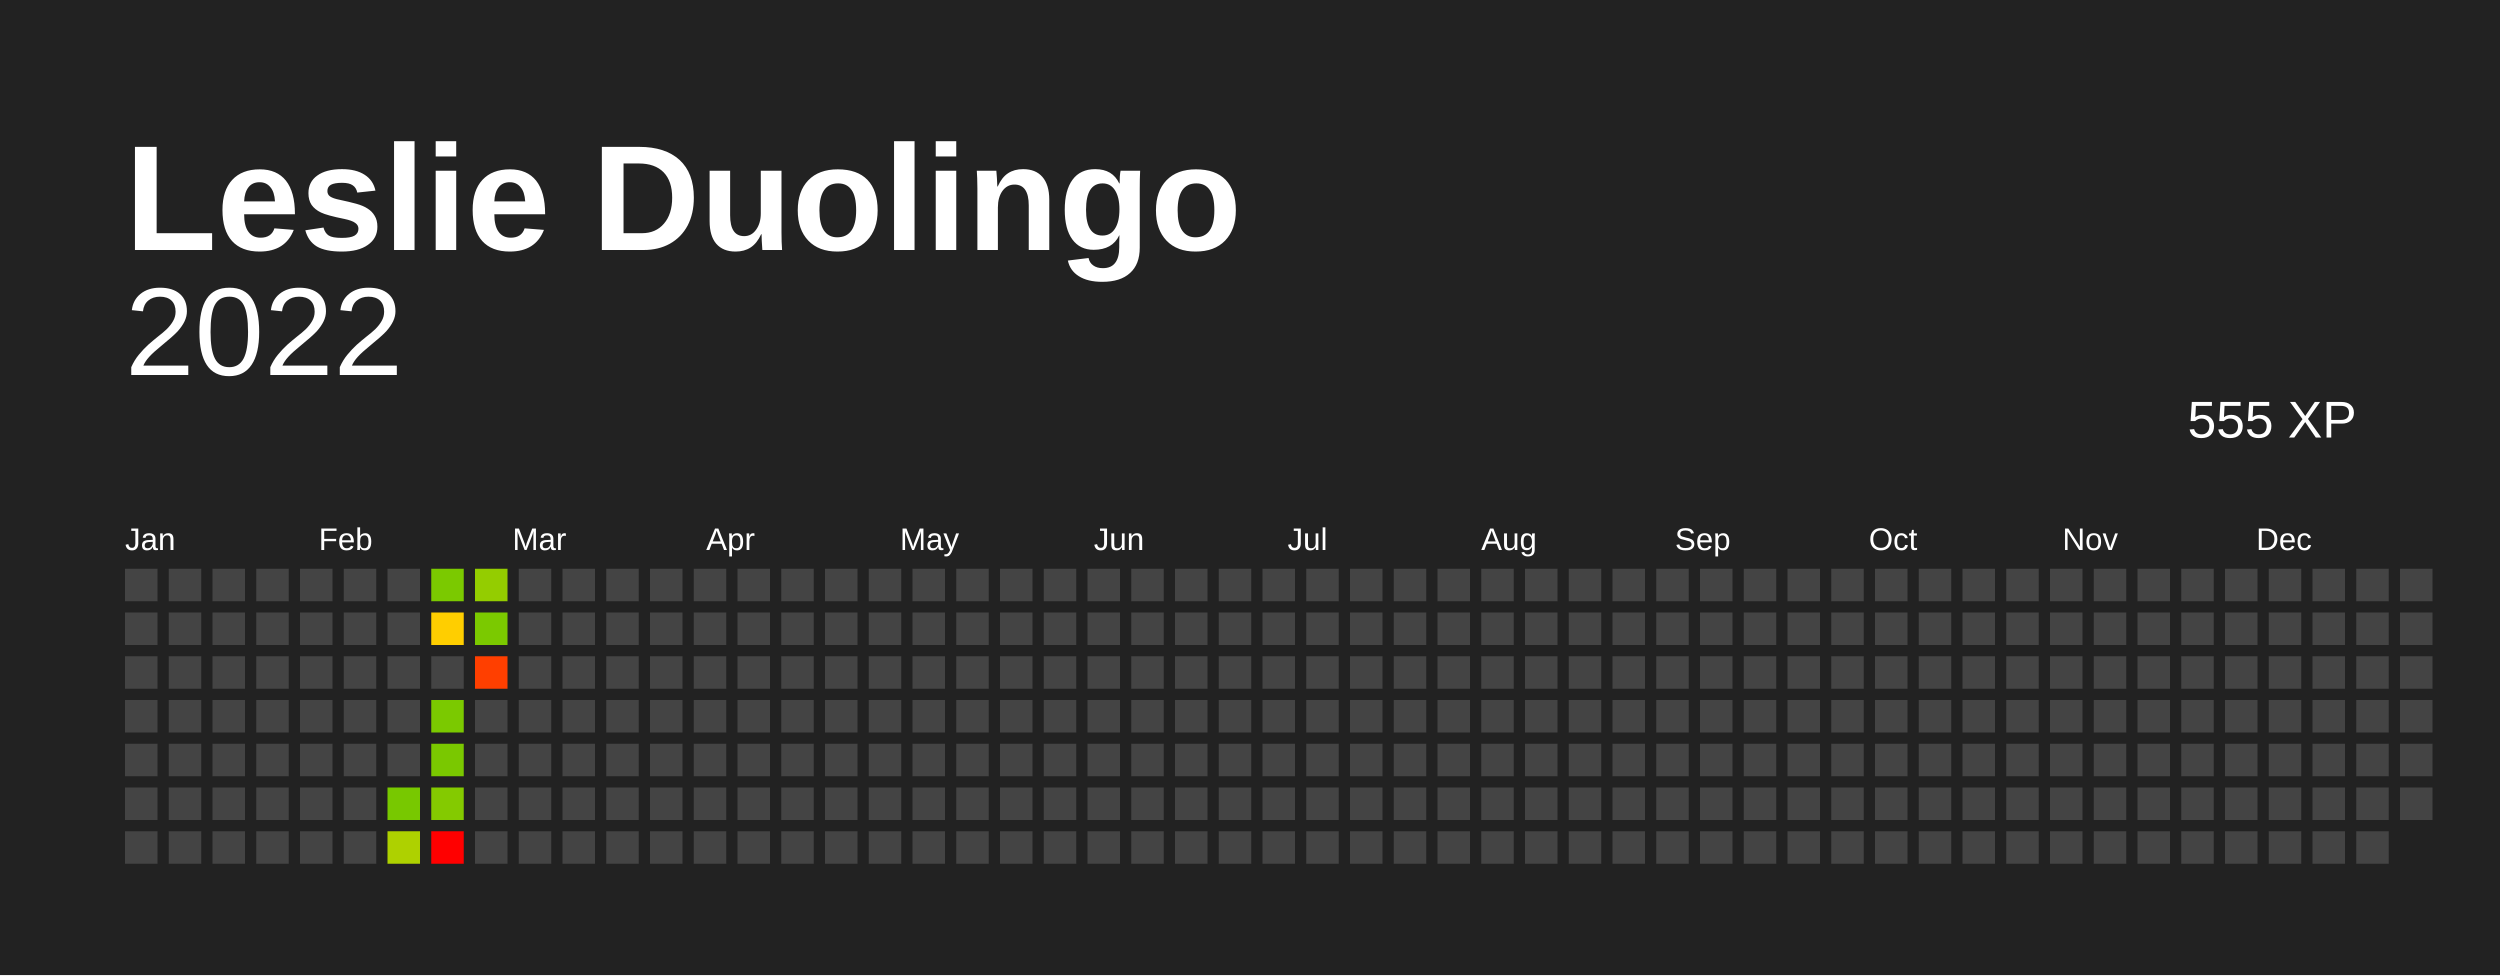
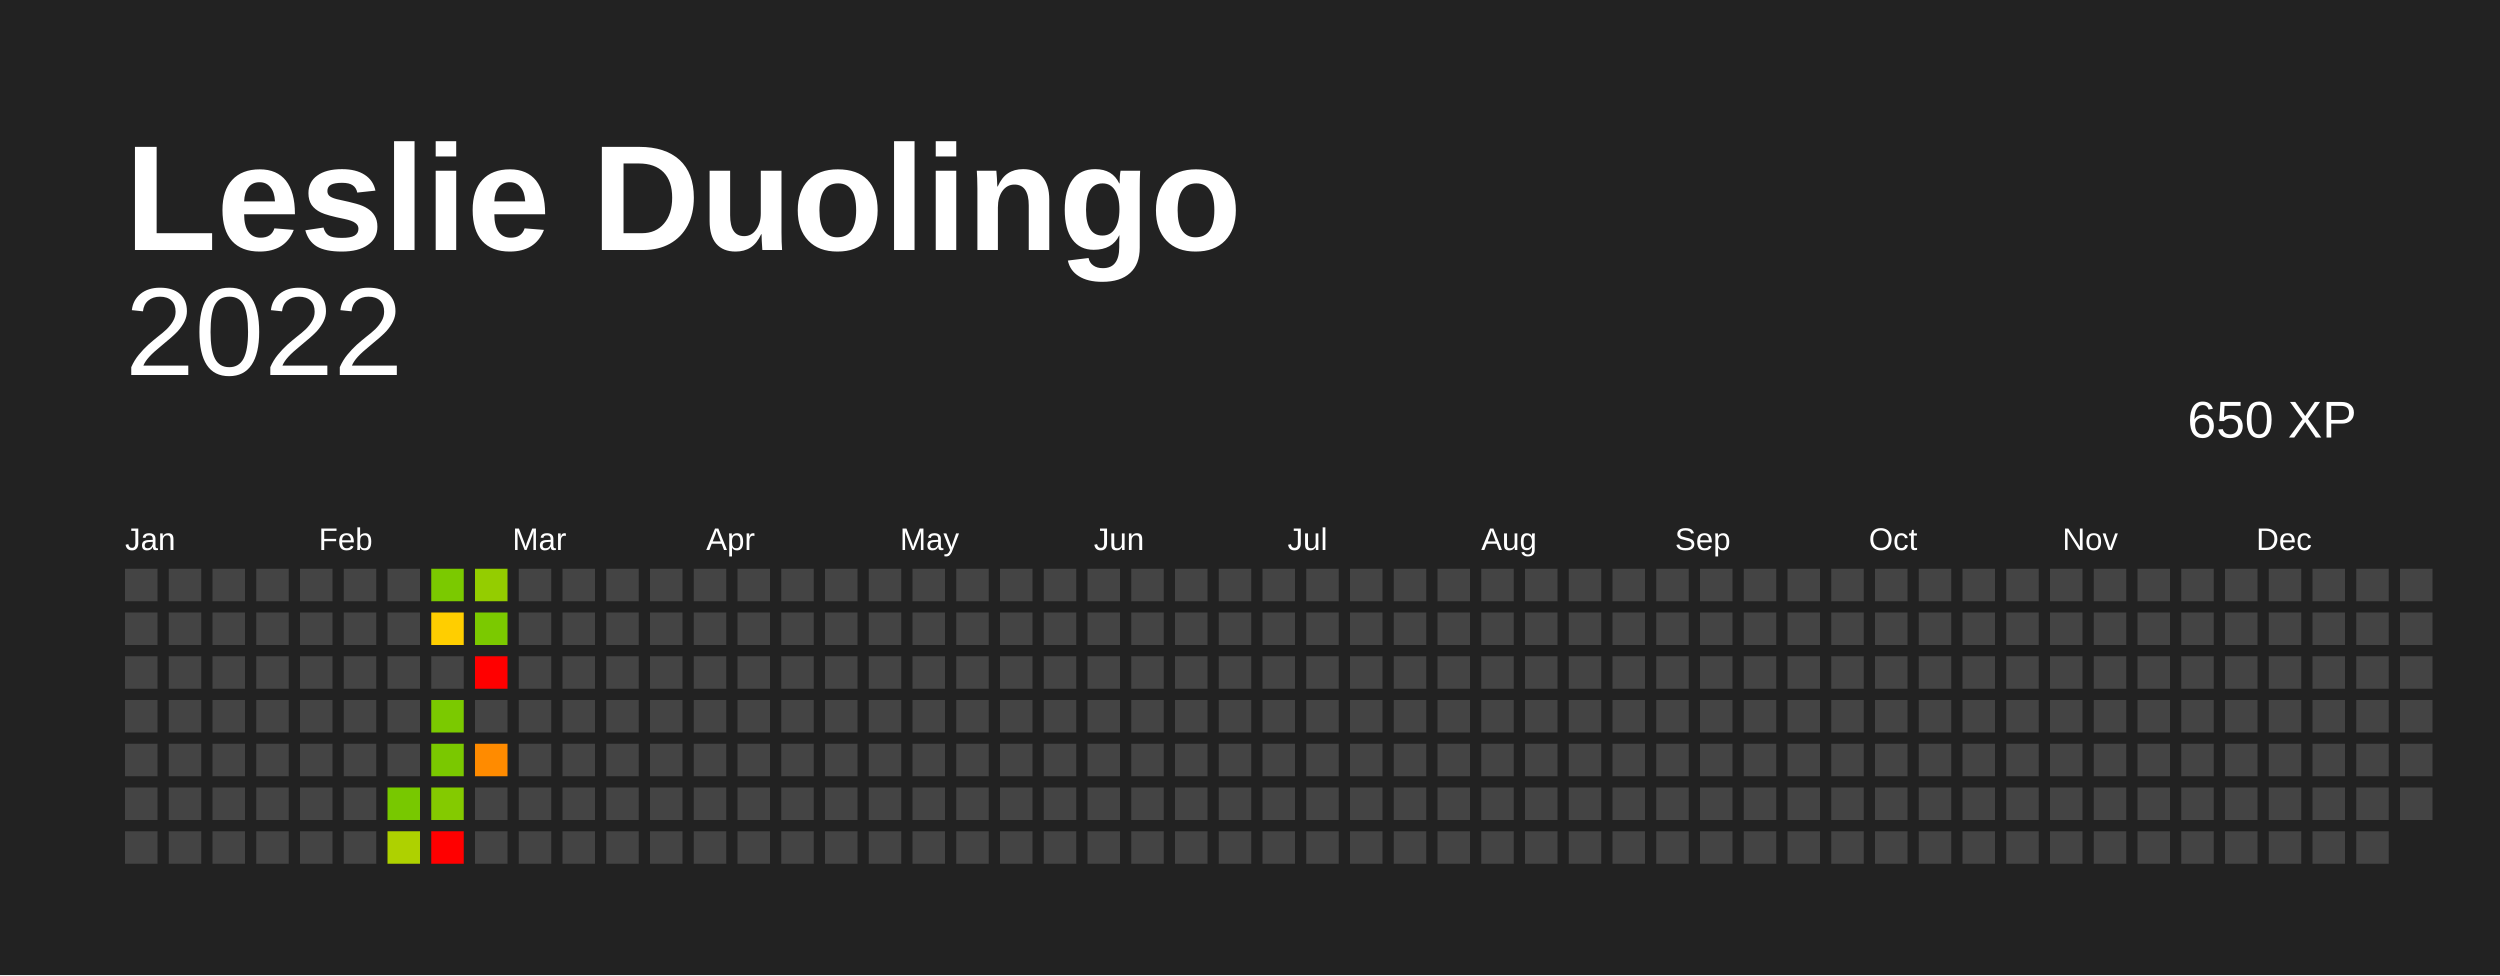
<svg xmlns="http://www.w3.org/2000/svg" baseProfile="full" height="78mm" version="1.1" viewBox="0,0,200,78" width="200mm">
  <defs />
  <rect fill="#222222" height="78" width="200" x="0" y="0" />
  <text fill="#FFFFFF" style="font-size:12px; font-family:Arial; font-weight:bold;" x="10" y="20">Leslie Duolingo</text>
  <text alignment-baseline="hanging" fill="#FFFFFF" style="font-size:10.0px; font-family:Arial;" x="10" y="30">2022</text>
-   <text alignment-baseline="hanging" fill="#FFFFFF" style="font-size:4.125px; font-family:Arial;" x="175" y="35">555 XP</text>
+   <text alignment-baseline="hanging" fill="#FFFFFF" style="font-size:4.125px; font-family:Arial;" x="175" y="35">650 XP</text>
  <text fill="#FFFFFF" style="font-size:2.5px; font-family:Arial" x="10.0" y="44">Jan</text>
  <text fill="#FFFFFF" style="font-size:2.5px; font-family:Arial" x="25.5" y="44">Feb</text>
  <text fill="#FFFFFF" style="font-size:2.5px; font-family:Arial" x="41.0" y="44">Mar</text>
  <text fill="#FFFFFF" style="font-size:2.5px; font-family:Arial" x="56.5" y="44">Apr</text>
  <text fill="#FFFFFF" style="font-size:2.5px; font-family:Arial" x="72.0" y="44">May</text>
  <text fill="#FFFFFF" style="font-size:2.5px; font-family:Arial" x="87.5" y="44">Jun</text>
  <text fill="#FFFFFF" style="font-size:2.5px; font-family:Arial" x="103.0" y="44">Jul</text>
  <text fill="#FFFFFF" style="font-size:2.5px; font-family:Arial" x="118.5" y="44">Aug</text>
  <text fill="#FFFFFF" style="font-size:2.5px; font-family:Arial" x="134.0" y="44">Sep</text>
  <text fill="#FFFFFF" style="font-size:2.5px; font-family:Arial" x="149.5" y="44">Oct</text>
  <text fill="#FFFFFF" style="font-size:2.5px; font-family:Arial" x="165.0" y="44">Nov</text>
  <text fill="#FFFFFF" style="font-size:2.5px; font-family:Arial" x="180.5" y="44">Dec</text>
  <rect fill="#444444" height="2.6" width="2.6" x="10.0" y="45.5" />
  <rect fill="#444444" height="2.6" width="2.6" x="10.0" y="49.0" />
  <rect fill="#444444" height="2.6" width="2.6" x="10.0" y="52.5" />
  <rect fill="#444444" height="2.6" width="2.6" x="10.0" y="56.0" />
  <rect fill="#444444" height="2.6" width="2.6" x="10.0" y="59.5" />
  <rect fill="#444444" height="2.6" width="2.6" x="10.0" y="63.0" />
  <rect fill="#444444" height="2.6" width="2.6" x="10.0" y="66.5" />
  <rect fill="#444444" height="2.6" width="2.6" x="13.5" y="45.5" />
  <rect fill="#444444" height="2.6" width="2.6" x="13.5" y="49.0" />
  <rect fill="#444444" height="2.6" width="2.6" x="13.5" y="52.5" />
  <rect fill="#444444" height="2.6" width="2.6" x="13.5" y="56.0" />
  <rect fill="#444444" height="2.6" width="2.6" x="13.5" y="59.5" />
  <rect fill="#444444" height="2.6" width="2.6" x="13.5" y="63.0" />
  <rect fill="#444444" height="2.6" width="2.6" x="13.5" y="66.5" />
  <rect fill="#444444" height="2.6" width="2.6" x="17.0" y="45.5" />
  <rect fill="#444444" height="2.6" width="2.6" x="17.0" y="49.0" />
  <rect fill="#444444" height="2.6" width="2.6" x="17.0" y="52.5" />
  <rect fill="#444444" height="2.6" width="2.6" x="17.0" y="56.0" />
  <rect fill="#444444" height="2.6" width="2.6" x="17.0" y="59.5" />
  <rect fill="#444444" height="2.6" width="2.6" x="17.0" y="63.0" />
  <rect fill="#444444" height="2.6" width="2.6" x="17.0" y="66.5" />
  <rect fill="#444444" height="2.6" width="2.6" x="20.5" y="45.5" />
  <rect fill="#444444" height="2.6" width="2.6" x="20.5" y="49.0" />
  <rect fill="#444444" height="2.6" width="2.6" x="20.5" y="52.5" />
  <rect fill="#444444" height="2.6" width="2.6" x="20.5" y="56.0" />
  <rect fill="#444444" height="2.6" width="2.6" x="20.5" y="59.5" />
  <rect fill="#444444" height="2.6" width="2.6" x="20.5" y="63.0" />
  <rect fill="#444444" height="2.6" width="2.6" x="20.5" y="66.5" />
  <rect fill="#444444" height="2.6" width="2.6" x="24.0" y="45.5" />
  <rect fill="#444444" height="2.6" width="2.6" x="24.0" y="49.0" />
  <rect fill="#444444" height="2.6" width="2.6" x="24.0" y="52.5" />
  <rect fill="#444444" height="2.6" width="2.6" x="24.0" y="56.0" />
  <rect fill="#444444" height="2.6" width="2.6" x="24.0" y="59.5" />
  <rect fill="#444444" height="2.6" width="2.6" x="24.0" y="63.0" />
  <rect fill="#444444" height="2.6" width="2.6" x="24.0" y="66.5" />
  <rect fill="#444444" height="2.6" width="2.6" x="27.5" y="45.5" />
  <rect fill="#444444" height="2.6" width="2.6" x="27.5" y="49.0" />
  <rect fill="#444444" height="2.6" width="2.6" x="27.5" y="52.5" />
  <rect fill="#444444" height="2.6" width="2.6" x="27.5" y="56.0" />
  <rect fill="#444444" height="2.6" width="2.6" x="27.5" y="59.5" />
  <rect fill="#444444" height="2.6" width="2.6" x="27.5" y="63.0" />
  <rect fill="#444444" height="2.6" width="2.6" x="27.5" y="66.5" />
  <rect fill="#444444" height="2.6" width="2.6" x="31.0" y="45.5" />
  <rect fill="#444444" height="2.6" width="2.6" x="31.0" y="49.0" />
  <rect fill="#444444" height="2.6" width="2.6" x="31.0" y="52.5" />
  <rect fill="#444444" height="2.6" width="2.6" x="31.0" y="56.0" />
  <rect fill="#444444" height="2.6" width="2.6" x="31.0" y="59.5" />
  <rect fill="#78c800" height="2.6" width="2.6" x="31.0" y="63.0" />
  <rect fill="#aed100" height="2.6" width="2.6" x="31.0" y="66.5" />
  <rect fill="#7bc900" height="2.6" width="2.6" x="34.5" y="45.5" />
  <rect fill="#ffce00" height="2.6" width="2.6" x="34.5" y="49.0" />
  <rect fill="#444444" height="2.6" width="2.6" x="34.5" y="52.5" />
  <rect fill="#7bc900" height="2.6" width="2.6" x="34.5" y="56.0" />
  <rect fill="#7ac800" height="2.6" width="2.6" x="34.5" y="59.5" />
  <rect fill="#84ca00" height="2.6" width="2.6" x="34.5" y="63.0" />
  <rect fill="red" height="2.6" width="2.6" x="34.5" y="66.5" />
  <rect fill="#94cd00" height="2.6" width="2.6" x="38.0" y="45.5" />
  <rect fill="#7bc900" height="2.6" width="2.6" x="38.0" y="49.0" />
-   <rect fill="#ff3f00" height="2.6" width="2.6" x="38.0" y="52.5" />
+   <rect fill="red" height="2.6" width="2.6" x="38.0" y="52.5" />
  <rect fill="#444444" height="2.6" width="2.6" x="38.0" y="56.0" />
-   <rect fill="#444444" height="2.6" width="2.6" x="38.0" y="59.5" />
+   <rect fill="#ff8b00" height="2.6" width="2.6" x="38.0" y="59.5" />
  <rect fill="#444444" height="2.6" width="2.6" x="38.0" y="63.0" />
  <rect fill="#444444" height="2.6" width="2.6" x="38.0" y="66.5" />
  <rect fill="#444444" height="2.6" width="2.6" x="41.5" y="45.5" />
  <rect fill="#444444" height="2.6" width="2.6" x="41.5" y="49.0" />
  <rect fill="#444444" height="2.6" width="2.6" x="41.5" y="52.5" />
  <rect fill="#444444" height="2.6" width="2.6" x="41.5" y="56.0" />
  <rect fill="#444444" height="2.6" width="2.6" x="41.5" y="59.5" />
  <rect fill="#444444" height="2.6" width="2.6" x="41.5" y="63.0" />
  <rect fill="#444444" height="2.6" width="2.6" x="41.5" y="66.5" />
  <rect fill="#444444" height="2.6" width="2.6" x="45.0" y="45.5" />
  <rect fill="#444444" height="2.6" width="2.6" x="45.0" y="49.0" />
  <rect fill="#444444" height="2.6" width="2.6" x="45.0" y="52.5" />
  <rect fill="#444444" height="2.6" width="2.6" x="45.0" y="56.0" />
  <rect fill="#444444" height="2.6" width="2.6" x="45.0" y="59.5" />
  <rect fill="#444444" height="2.6" width="2.6" x="45.0" y="63.0" />
  <rect fill="#444444" height="2.6" width="2.6" x="45.0" y="66.5" />
  <rect fill="#444444" height="2.6" width="2.6" x="48.5" y="45.5" />
  <rect fill="#444444" height="2.6" width="2.6" x="48.5" y="49.0" />
  <rect fill="#444444" height="2.6" width="2.6" x="48.5" y="52.5" />
  <rect fill="#444444" height="2.6" width="2.6" x="48.5" y="56.0" />
  <rect fill="#444444" height="2.6" width="2.6" x="48.5" y="59.5" />
  <rect fill="#444444" height="2.6" width="2.6" x="48.5" y="63.0" />
  <rect fill="#444444" height="2.6" width="2.6" x="48.5" y="66.5" />
  <rect fill="#444444" height="2.6" width="2.6" x="52.0" y="45.5" />
  <rect fill="#444444" height="2.6" width="2.6" x="52.0" y="49.0" />
  <rect fill="#444444" height="2.6" width="2.6" x="52.0" y="52.5" />
  <rect fill="#444444" height="2.6" width="2.6" x="52.0" y="56.0" />
  <rect fill="#444444" height="2.6" width="2.6" x="52.0" y="59.5" />
  <rect fill="#444444" height="2.6" width="2.6" x="52.0" y="63.0" />
  <rect fill="#444444" height="2.6" width="2.6" x="52.0" y="66.5" />
  <rect fill="#444444" height="2.6" width="2.6" x="55.5" y="45.5" />
  <rect fill="#444444" height="2.6" width="2.6" x="55.5" y="49.0" />
  <rect fill="#444444" height="2.6" width="2.6" x="55.5" y="52.5" />
  <rect fill="#444444" height="2.6" width="2.6" x="55.5" y="56.0" />
  <rect fill="#444444" height="2.6" width="2.6" x="55.5" y="59.5" />
  <rect fill="#444444" height="2.6" width="2.6" x="55.5" y="63.0" />
  <rect fill="#444444" height="2.6" width="2.6" x="55.5" y="66.5" />
  <rect fill="#444444" height="2.6" width="2.6" x="59.0" y="45.5" />
  <rect fill="#444444" height="2.6" width="2.6" x="59.0" y="49.0" />
  <rect fill="#444444" height="2.6" width="2.6" x="59.0" y="52.5" />
  <rect fill="#444444" height="2.6" width="2.6" x="59.0" y="56.0" />
  <rect fill="#444444" height="2.6" width="2.6" x="59.0" y="59.5" />
  <rect fill="#444444" height="2.6" width="2.6" x="59.0" y="63.0" />
  <rect fill="#444444" height="2.6" width="2.6" x="59.0" y="66.5" />
  <rect fill="#444444" height="2.6" width="2.6" x="62.5" y="45.5" />
  <rect fill="#444444" height="2.6" width="2.6" x="62.5" y="49.0" />
  <rect fill="#444444" height="2.6" width="2.6" x="62.5" y="52.5" />
  <rect fill="#444444" height="2.6" width="2.6" x="62.5" y="56.0" />
  <rect fill="#444444" height="2.6" width="2.6" x="62.5" y="59.5" />
  <rect fill="#444444" height="2.6" width="2.6" x="62.5" y="63.0" />
  <rect fill="#444444" height="2.6" width="2.6" x="62.5" y="66.5" />
  <rect fill="#444444" height="2.6" width="2.6" x="66.0" y="45.5" />
  <rect fill="#444444" height="2.6" width="2.6" x="66.0" y="49.0" />
  <rect fill="#444444" height="2.6" width="2.6" x="66.0" y="52.5" />
  <rect fill="#444444" height="2.6" width="2.6" x="66.0" y="56.0" />
  <rect fill="#444444" height="2.6" width="2.6" x="66.0" y="59.5" />
  <rect fill="#444444" height="2.6" width="2.6" x="66.0" y="63.0" />
  <rect fill="#444444" height="2.6" width="2.6" x="66.0" y="66.5" />
  <rect fill="#444444" height="2.6" width="2.6" x="69.5" y="45.5" />
  <rect fill="#444444" height="2.6" width="2.6" x="69.5" y="49.0" />
  <rect fill="#444444" height="2.6" width="2.6" x="69.5" y="52.5" />
  <rect fill="#444444" height="2.6" width="2.6" x="69.5" y="56.0" />
  <rect fill="#444444" height="2.6" width="2.6" x="69.5" y="59.5" />
  <rect fill="#444444" height="2.6" width="2.6" x="69.5" y="63.0" />
  <rect fill="#444444" height="2.6" width="2.6" x="69.5" y="66.5" />
  <rect fill="#444444" height="2.6" width="2.6" x="73.0" y="45.5" />
  <rect fill="#444444" height="2.6" width="2.6" x="73.0" y="49.0" />
  <rect fill="#444444" height="2.6" width="2.6" x="73.0" y="52.5" />
  <rect fill="#444444" height="2.6" width="2.6" x="73.0" y="56.0" />
  <rect fill="#444444" height="2.6" width="2.6" x="73.0" y="59.5" />
  <rect fill="#444444" height="2.6" width="2.6" x="73.0" y="63.0" />
  <rect fill="#444444" height="2.6" width="2.6" x="73.0" y="66.5" />
  <rect fill="#444444" height="2.6" width="2.6" x="76.5" y="45.5" />
  <rect fill="#444444" height="2.6" width="2.6" x="76.5" y="49.0" />
  <rect fill="#444444" height="2.6" width="2.6" x="76.5" y="52.5" />
  <rect fill="#444444" height="2.6" width="2.6" x="76.5" y="56.0" />
  <rect fill="#444444" height="2.6" width="2.6" x="76.5" y="59.5" />
  <rect fill="#444444" height="2.6" width="2.6" x="76.5" y="63.0" />
  <rect fill="#444444" height="2.6" width="2.6" x="76.5" y="66.5" />
  <rect fill="#444444" height="2.6" width="2.6" x="80.0" y="45.5" />
  <rect fill="#444444" height="2.6" width="2.6" x="80.0" y="49.0" />
  <rect fill="#444444" height="2.6" width="2.6" x="80.0" y="52.5" />
  <rect fill="#444444" height="2.6" width="2.6" x="80.0" y="56.0" />
  <rect fill="#444444" height="2.6" width="2.6" x="80.0" y="59.5" />
  <rect fill="#444444" height="2.6" width="2.6" x="80.0" y="63.0" />
  <rect fill="#444444" height="2.6" width="2.6" x="80.0" y="66.5" />
  <rect fill="#444444" height="2.6" width="2.6" x="83.5" y="45.5" />
  <rect fill="#444444" height="2.6" width="2.6" x="83.5" y="49.0" />
  <rect fill="#444444" height="2.6" width="2.6" x="83.5" y="52.5" />
  <rect fill="#444444" height="2.6" width="2.6" x="83.5" y="56.0" />
  <rect fill="#444444" height="2.6" width="2.6" x="83.5" y="59.5" />
  <rect fill="#444444" height="2.6" width="2.6" x="83.5" y="63.0" />
  <rect fill="#444444" height="2.6" width="2.6" x="83.5" y="66.5" />
  <rect fill="#444444" height="2.6" width="2.6" x="87.0" y="45.5" />
  <rect fill="#444444" height="2.6" width="2.6" x="87.0" y="49.0" />
  <rect fill="#444444" height="2.6" width="2.6" x="87.0" y="52.5" />
  <rect fill="#444444" height="2.6" width="2.6" x="87.0" y="56.0" />
  <rect fill="#444444" height="2.6" width="2.6" x="87.0" y="59.5" />
  <rect fill="#444444" height="2.6" width="2.6" x="87.0" y="63.0" />
  <rect fill="#444444" height="2.6" width="2.6" x="87.0" y="66.5" />
  <rect fill="#444444" height="2.6" width="2.6" x="90.5" y="45.5" />
  <rect fill="#444444" height="2.6" width="2.6" x="90.5" y="49.0" />
  <rect fill="#444444" height="2.6" width="2.6" x="90.5" y="52.5" />
  <rect fill="#444444" height="2.6" width="2.6" x="90.5" y="56.0" />
  <rect fill="#444444" height="2.6" width="2.6" x="90.5" y="59.5" />
  <rect fill="#444444" height="2.6" width="2.6" x="90.5" y="63.0" />
  <rect fill="#444444" height="2.6" width="2.6" x="90.5" y="66.5" />
  <rect fill="#444444" height="2.6" width="2.6" x="94.0" y="45.5" />
  <rect fill="#444444" height="2.6" width="2.6" x="94.0" y="49.0" />
  <rect fill="#444444" height="2.6" width="2.6" x="94.0" y="52.5" />
  <rect fill="#444444" height="2.6" width="2.6" x="94.0" y="56.0" />
  <rect fill="#444444" height="2.6" width="2.6" x="94.0" y="59.5" />
  <rect fill="#444444" height="2.6" width="2.6" x="94.0" y="63.0" />
  <rect fill="#444444" height="2.6" width="2.6" x="94.0" y="66.5" />
  <rect fill="#444444" height="2.6" width="2.6" x="97.5" y="45.5" />
  <rect fill="#444444" height="2.6" width="2.6" x="97.5" y="49.0" />
  <rect fill="#444444" height="2.6" width="2.6" x="97.5" y="52.5" />
  <rect fill="#444444" height="2.6" width="2.6" x="97.5" y="56.0" />
  <rect fill="#444444" height="2.6" width="2.6" x="97.5" y="59.5" />
  <rect fill="#444444" height="2.6" width="2.6" x="97.5" y="63.0" />
  <rect fill="#444444" height="2.6" width="2.6" x="97.5" y="66.5" />
  <rect fill="#444444" height="2.6" width="2.6" x="101.0" y="45.5" />
  <rect fill="#444444" height="2.6" width="2.6" x="101.0" y="49.0" />
  <rect fill="#444444" height="2.6" width="2.6" x="101.0" y="52.5" />
  <rect fill="#444444" height="2.6" width="2.6" x="101.0" y="56.0" />
  <rect fill="#444444" height="2.6" width="2.6" x="101.0" y="59.5" />
  <rect fill="#444444" height="2.6" width="2.6" x="101.0" y="63.0" />
  <rect fill="#444444" height="2.6" width="2.6" x="101.0" y="66.5" />
  <rect fill="#444444" height="2.6" width="2.6" x="104.5" y="45.5" />
  <rect fill="#444444" height="2.6" width="2.6" x="104.5" y="49.0" />
  <rect fill="#444444" height="2.6" width="2.6" x="104.5" y="52.5" />
  <rect fill="#444444" height="2.6" width="2.6" x="104.5" y="56.0" />
  <rect fill="#444444" height="2.6" width="2.6" x="104.5" y="59.5" />
  <rect fill="#444444" height="2.6" width="2.6" x="104.5" y="63.0" />
  <rect fill="#444444" height="2.6" width="2.6" x="104.5" y="66.5" />
  <rect fill="#444444" height="2.6" width="2.6" x="108.0" y="45.5" />
  <rect fill="#444444" height="2.6" width="2.6" x="108.0" y="49.0" />
  <rect fill="#444444" height="2.6" width="2.6" x="108.0" y="52.5" />
  <rect fill="#444444" height="2.6" width="2.6" x="108.0" y="56.0" />
  <rect fill="#444444" height="2.6" width="2.6" x="108.0" y="59.5" />
  <rect fill="#444444" height="2.6" width="2.6" x="108.0" y="63.0" />
  <rect fill="#444444" height="2.6" width="2.6" x="108.0" y="66.5" />
  <rect fill="#444444" height="2.6" width="2.6" x="111.5" y="45.5" />
  <rect fill="#444444" height="2.6" width="2.6" x="111.5" y="49.0" />
  <rect fill="#444444" height="2.6" width="2.6" x="111.5" y="52.5" />
  <rect fill="#444444" height="2.6" width="2.6" x="111.5" y="56.0" />
  <rect fill="#444444" height="2.6" width="2.6" x="111.5" y="59.5" />
  <rect fill="#444444" height="2.6" width="2.6" x="111.5" y="63.0" />
  <rect fill="#444444" height="2.6" width="2.6" x="111.5" y="66.5" />
  <rect fill="#444444" height="2.6" width="2.6" x="115.0" y="45.5" />
  <rect fill="#444444" height="2.6" width="2.6" x="115.0" y="49.0" />
  <rect fill="#444444" height="2.6" width="2.6" x="115.0" y="52.5" />
  <rect fill="#444444" height="2.6" width="2.6" x="115.0" y="56.0" />
  <rect fill="#444444" height="2.6" width="2.6" x="115.0" y="59.5" />
  <rect fill="#444444" height="2.6" width="2.6" x="115.0" y="63.0" />
  <rect fill="#444444" height="2.6" width="2.6" x="115.0" y="66.5" />
  <rect fill="#444444" height="2.6" width="2.6" x="118.5" y="45.5" />
  <rect fill="#444444" height="2.6" width="2.6" x="118.5" y="49.0" />
  <rect fill="#444444" height="2.6" width="2.6" x="118.5" y="52.5" />
  <rect fill="#444444" height="2.6" width="2.6" x="118.5" y="56.0" />
  <rect fill="#444444" height="2.6" width="2.6" x="118.5" y="59.5" />
  <rect fill="#444444" height="2.6" width="2.6" x="118.5" y="63.0" />
  <rect fill="#444444" height="2.6" width="2.6" x="118.5" y="66.5" />
  <rect fill="#444444" height="2.6" width="2.6" x="122.0" y="45.5" />
  <rect fill="#444444" height="2.6" width="2.6" x="122.0" y="49.0" />
  <rect fill="#444444" height="2.6" width="2.6" x="122.0" y="52.5" />
  <rect fill="#444444" height="2.6" width="2.6" x="122.0" y="56.0" />
  <rect fill="#444444" height="2.6" width="2.6" x="122.0" y="59.5" />
  <rect fill="#444444" height="2.6" width="2.6" x="122.0" y="63.0" />
  <rect fill="#444444" height="2.6" width="2.6" x="122.0" y="66.5" />
  <rect fill="#444444" height="2.6" width="2.6" x="125.5" y="45.5" />
  <rect fill="#444444" height="2.6" width="2.6" x="125.5" y="49.0" />
  <rect fill="#444444" height="2.6" width="2.6" x="125.5" y="52.5" />
  <rect fill="#444444" height="2.6" width="2.6" x="125.5" y="56.0" />
  <rect fill="#444444" height="2.6" width="2.6" x="125.5" y="59.5" />
  <rect fill="#444444" height="2.6" width="2.6" x="125.5" y="63.0" />
  <rect fill="#444444" height="2.6" width="2.6" x="125.5" y="66.5" />
  <rect fill="#444444" height="2.6" width="2.6" x="129.0" y="45.5" />
  <rect fill="#444444" height="2.6" width="2.6" x="129.0" y="49.0" />
  <rect fill="#444444" height="2.6" width="2.6" x="129.0" y="52.5" />
  <rect fill="#444444" height="2.6" width="2.6" x="129.0" y="56.0" />
  <rect fill="#444444" height="2.6" width="2.6" x="129.0" y="59.5" />
  <rect fill="#444444" height="2.6" width="2.6" x="129.0" y="63.0" />
  <rect fill="#444444" height="2.6" width="2.6" x="129.0" y="66.5" />
  <rect fill="#444444" height="2.6" width="2.6" x="132.5" y="45.5" />
  <rect fill="#444444" height="2.6" width="2.6" x="132.5" y="49.0" />
  <rect fill="#444444" height="2.6" width="2.6" x="132.5" y="52.5" />
  <rect fill="#444444" height="2.6" width="2.6" x="132.5" y="56.0" />
  <rect fill="#444444" height="2.6" width="2.6" x="132.5" y="59.5" />
  <rect fill="#444444" height="2.6" width="2.6" x="132.5" y="63.0" />
  <rect fill="#444444" height="2.6" width="2.6" x="132.5" y="66.5" />
  <rect fill="#444444" height="2.6" width="2.6" x="136.0" y="45.5" />
  <rect fill="#444444" height="2.6" width="2.6" x="136.0" y="49.0" />
  <rect fill="#444444" height="2.6" width="2.6" x="136.0" y="52.5" />
  <rect fill="#444444" height="2.6" width="2.6" x="136.0" y="56.0" />
  <rect fill="#444444" height="2.6" width="2.6" x="136.0" y="59.5" />
  <rect fill="#444444" height="2.6" width="2.6" x="136.0" y="63.0" />
  <rect fill="#444444" height="2.6" width="2.6" x="136.0" y="66.5" />
  <rect fill="#444444" height="2.6" width="2.6" x="139.5" y="45.5" />
  <rect fill="#444444" height="2.6" width="2.6" x="139.5" y="49.0" />
  <rect fill="#444444" height="2.6" width="2.6" x="139.5" y="52.5" />
  <rect fill="#444444" height="2.6" width="2.6" x="139.5" y="56.0" />
  <rect fill="#444444" height="2.6" width="2.6" x="139.5" y="59.5" />
  <rect fill="#444444" height="2.6" width="2.6" x="139.5" y="63.0" />
  <rect fill="#444444" height="2.6" width="2.6" x="139.5" y="66.5" />
  <rect fill="#444444" height="2.6" width="2.6" x="143.0" y="45.5" />
  <rect fill="#444444" height="2.6" width="2.6" x="143.0" y="49.0" />
  <rect fill="#444444" height="2.6" width="2.6" x="143.0" y="52.5" />
  <rect fill="#444444" height="2.6" width="2.6" x="143.0" y="56.0" />
  <rect fill="#444444" height="2.6" width="2.6" x="143.0" y="59.5" />
  <rect fill="#444444" height="2.6" width="2.6" x="143.0" y="63.0" />
  <rect fill="#444444" height="2.6" width="2.6" x="143.0" y="66.5" />
  <rect fill="#444444" height="2.6" width="2.6" x="146.5" y="45.5" />
  <rect fill="#444444" height="2.6" width="2.6" x="146.5" y="49.0" />
  <rect fill="#444444" height="2.6" width="2.6" x="146.5" y="52.5" />
  <rect fill="#444444" height="2.6" width="2.6" x="146.5" y="56.0" />
  <rect fill="#444444" height="2.6" width="2.6" x="146.5" y="59.5" />
  <rect fill="#444444" height="2.6" width="2.6" x="146.5" y="63.0" />
  <rect fill="#444444" height="2.6" width="2.6" x="146.5" y="66.5" />
  <rect fill="#444444" height="2.6" width="2.6" x="150.0" y="45.5" />
  <rect fill="#444444" height="2.6" width="2.6" x="150.0" y="49.0" />
  <rect fill="#444444" height="2.6" width="2.6" x="150.0" y="52.5" />
  <rect fill="#444444" height="2.6" width="2.6" x="150.0" y="56.0" />
  <rect fill="#444444" height="2.6" width="2.6" x="150.0" y="59.5" />
  <rect fill="#444444" height="2.6" width="2.6" x="150.0" y="63.0" />
  <rect fill="#444444" height="2.6" width="2.6" x="150.0" y="66.5" />
  <rect fill="#444444" height="2.6" width="2.6" x="153.5" y="45.5" />
  <rect fill="#444444" height="2.6" width="2.6" x="153.5" y="49.0" />
  <rect fill="#444444" height="2.6" width="2.6" x="153.5" y="52.5" />
  <rect fill="#444444" height="2.6" width="2.6" x="153.5" y="56.0" />
  <rect fill="#444444" height="2.6" width="2.6" x="153.5" y="59.5" />
  <rect fill="#444444" height="2.6" width="2.6" x="153.5" y="63.0" />
  <rect fill="#444444" height="2.6" width="2.6" x="153.5" y="66.5" />
  <rect fill="#444444" height="2.6" width="2.6" x="157.0" y="45.5" />
  <rect fill="#444444" height="2.6" width="2.6" x="157.0" y="49.0" />
  <rect fill="#444444" height="2.6" width="2.6" x="157.0" y="52.5" />
  <rect fill="#444444" height="2.6" width="2.6" x="157.0" y="56.0" />
  <rect fill="#444444" height="2.6" width="2.6" x="157.0" y="59.5" />
  <rect fill="#444444" height="2.6" width="2.6" x="157.0" y="63.0" />
  <rect fill="#444444" height="2.6" width="2.6" x="157.0" y="66.5" />
  <rect fill="#444444" height="2.6" width="2.6" x="160.5" y="45.5" />
  <rect fill="#444444" height="2.6" width="2.6" x="160.5" y="49.0" />
  <rect fill="#444444" height="2.6" width="2.6" x="160.5" y="52.5" />
  <rect fill="#444444" height="2.6" width="2.6" x="160.5" y="56.0" />
  <rect fill="#444444" height="2.6" width="2.6" x="160.5" y="59.5" />
  <rect fill="#444444" height="2.6" width="2.6" x="160.5" y="63.0" />
  <rect fill="#444444" height="2.6" width="2.6" x="160.5" y="66.5" />
  <rect fill="#444444" height="2.6" width="2.6" x="164.0" y="45.5" />
  <rect fill="#444444" height="2.6" width="2.6" x="164.0" y="49.0" />
  <rect fill="#444444" height="2.6" width="2.6" x="164.0" y="52.5" />
  <rect fill="#444444" height="2.6" width="2.6" x="164.0" y="56.0" />
  <rect fill="#444444" height="2.6" width="2.6" x="164.0" y="59.5" />
  <rect fill="#444444" height="2.6" width="2.6" x="164.0" y="63.0" />
  <rect fill="#444444" height="2.6" width="2.6" x="164.0" y="66.5" />
  <rect fill="#444444" height="2.6" width="2.6" x="167.5" y="45.5" />
  <rect fill="#444444" height="2.6" width="2.6" x="167.5" y="49.0" />
  <rect fill="#444444" height="2.6" width="2.6" x="167.5" y="52.5" />
  <rect fill="#444444" height="2.6" width="2.6" x="167.5" y="56.0" />
  <rect fill="#444444" height="2.6" width="2.6" x="167.5" y="59.5" />
  <rect fill="#444444" height="2.6" width="2.6" x="167.5" y="63.0" />
  <rect fill="#444444" height="2.6" width="2.6" x="167.5" y="66.5" />
  <rect fill="#444444" height="2.6" width="2.6" x="171.0" y="45.5" />
  <rect fill="#444444" height="2.6" width="2.6" x="171.0" y="49.0" />
  <rect fill="#444444" height="2.6" width="2.6" x="171.0" y="52.5" />
  <rect fill="#444444" height="2.6" width="2.6" x="171.0" y="56.0" />
  <rect fill="#444444" height="2.6" width="2.6" x="171.0" y="59.5" />
  <rect fill="#444444" height="2.6" width="2.6" x="171.0" y="63.0" />
  <rect fill="#444444" height="2.6" width="2.6" x="171.0" y="66.5" />
  <rect fill="#444444" height="2.6" width="2.6" x="174.5" y="45.5" />
  <rect fill="#444444" height="2.6" width="2.6" x="174.5" y="49.0" />
  <rect fill="#444444" height="2.6" width="2.6" x="174.5" y="52.5" />
  <rect fill="#444444" height="2.6" width="2.6" x="174.5" y="56.0" />
  <rect fill="#444444" height="2.6" width="2.6" x="174.5" y="59.5" />
  <rect fill="#444444" height="2.6" width="2.6" x="174.5" y="63.0" />
  <rect fill="#444444" height="2.6" width="2.6" x="174.5" y="66.5" />
  <rect fill="#444444" height="2.6" width="2.6" x="178.0" y="45.5" />
  <rect fill="#444444" height="2.6" width="2.6" x="178.0" y="49.0" />
  <rect fill="#444444" height="2.6" width="2.6" x="178.0" y="52.5" />
  <rect fill="#444444" height="2.6" width="2.6" x="178.0" y="56.0" />
  <rect fill="#444444" height="2.6" width="2.6" x="178.0" y="59.5" />
  <rect fill="#444444" height="2.6" width="2.6" x="178.0" y="63.0" />
  <rect fill="#444444" height="2.6" width="2.6" x="178.0" y="66.5" />
  <rect fill="#444444" height="2.6" width="2.6" x="181.5" y="45.5" />
  <rect fill="#444444" height="2.6" width="2.6" x="181.5" y="49.0" />
  <rect fill="#444444" height="2.6" width="2.6" x="181.5" y="52.5" />
  <rect fill="#444444" height="2.6" width="2.6" x="181.5" y="56.0" />
  <rect fill="#444444" height="2.6" width="2.6" x="181.5" y="59.5" />
  <rect fill="#444444" height="2.6" width="2.6" x="181.5" y="63.0" />
  <rect fill="#444444" height="2.6" width="2.6" x="181.5" y="66.5" />
  <rect fill="#444444" height="2.6" width="2.6" x="185.0" y="45.5" />
  <rect fill="#444444" height="2.6" width="2.6" x="185.0" y="49.0" />
  <rect fill="#444444" height="2.6" width="2.6" x="185.0" y="52.5" />
  <rect fill="#444444" height="2.6" width="2.6" x="185.0" y="56.0" />
  <rect fill="#444444" height="2.6" width="2.6" x="185.0" y="59.5" />
  <rect fill="#444444" height="2.6" width="2.6" x="185.0" y="63.0" />
  <rect fill="#444444" height="2.6" width="2.6" x="185.0" y="66.5" />
  <rect fill="#444444" height="2.6" width="2.6" x="188.5" y="45.5" />
  <rect fill="#444444" height="2.6" width="2.6" x="188.5" y="49.0" />
  <rect fill="#444444" height="2.6" width="2.6" x="188.5" y="52.5" />
  <rect fill="#444444" height="2.6" width="2.6" x="188.5" y="56.0" />
  <rect fill="#444444" height="2.6" width="2.6" x="188.5" y="59.5" />
  <rect fill="#444444" height="2.6" width="2.6" x="188.5" y="63.0" />
  <rect fill="#444444" height="2.6" width="2.6" x="188.5" y="66.5" />
  <rect fill="#444444" height="2.6" width="2.6" x="192.0" y="45.5" />
  <rect fill="#444444" height="2.6" width="2.6" x="192.0" y="49.0" />
  <rect fill="#444444" height="2.6" width="2.6" x="192.0" y="52.5" />
  <rect fill="#444444" height="2.6" width="2.6" x="192.0" y="56.0" />
  <rect fill="#444444" height="2.6" width="2.6" x="192.0" y="59.5" />
  <rect fill="#444444" height="2.6" width="2.6" x="192.0" y="63.0" />
</svg>
